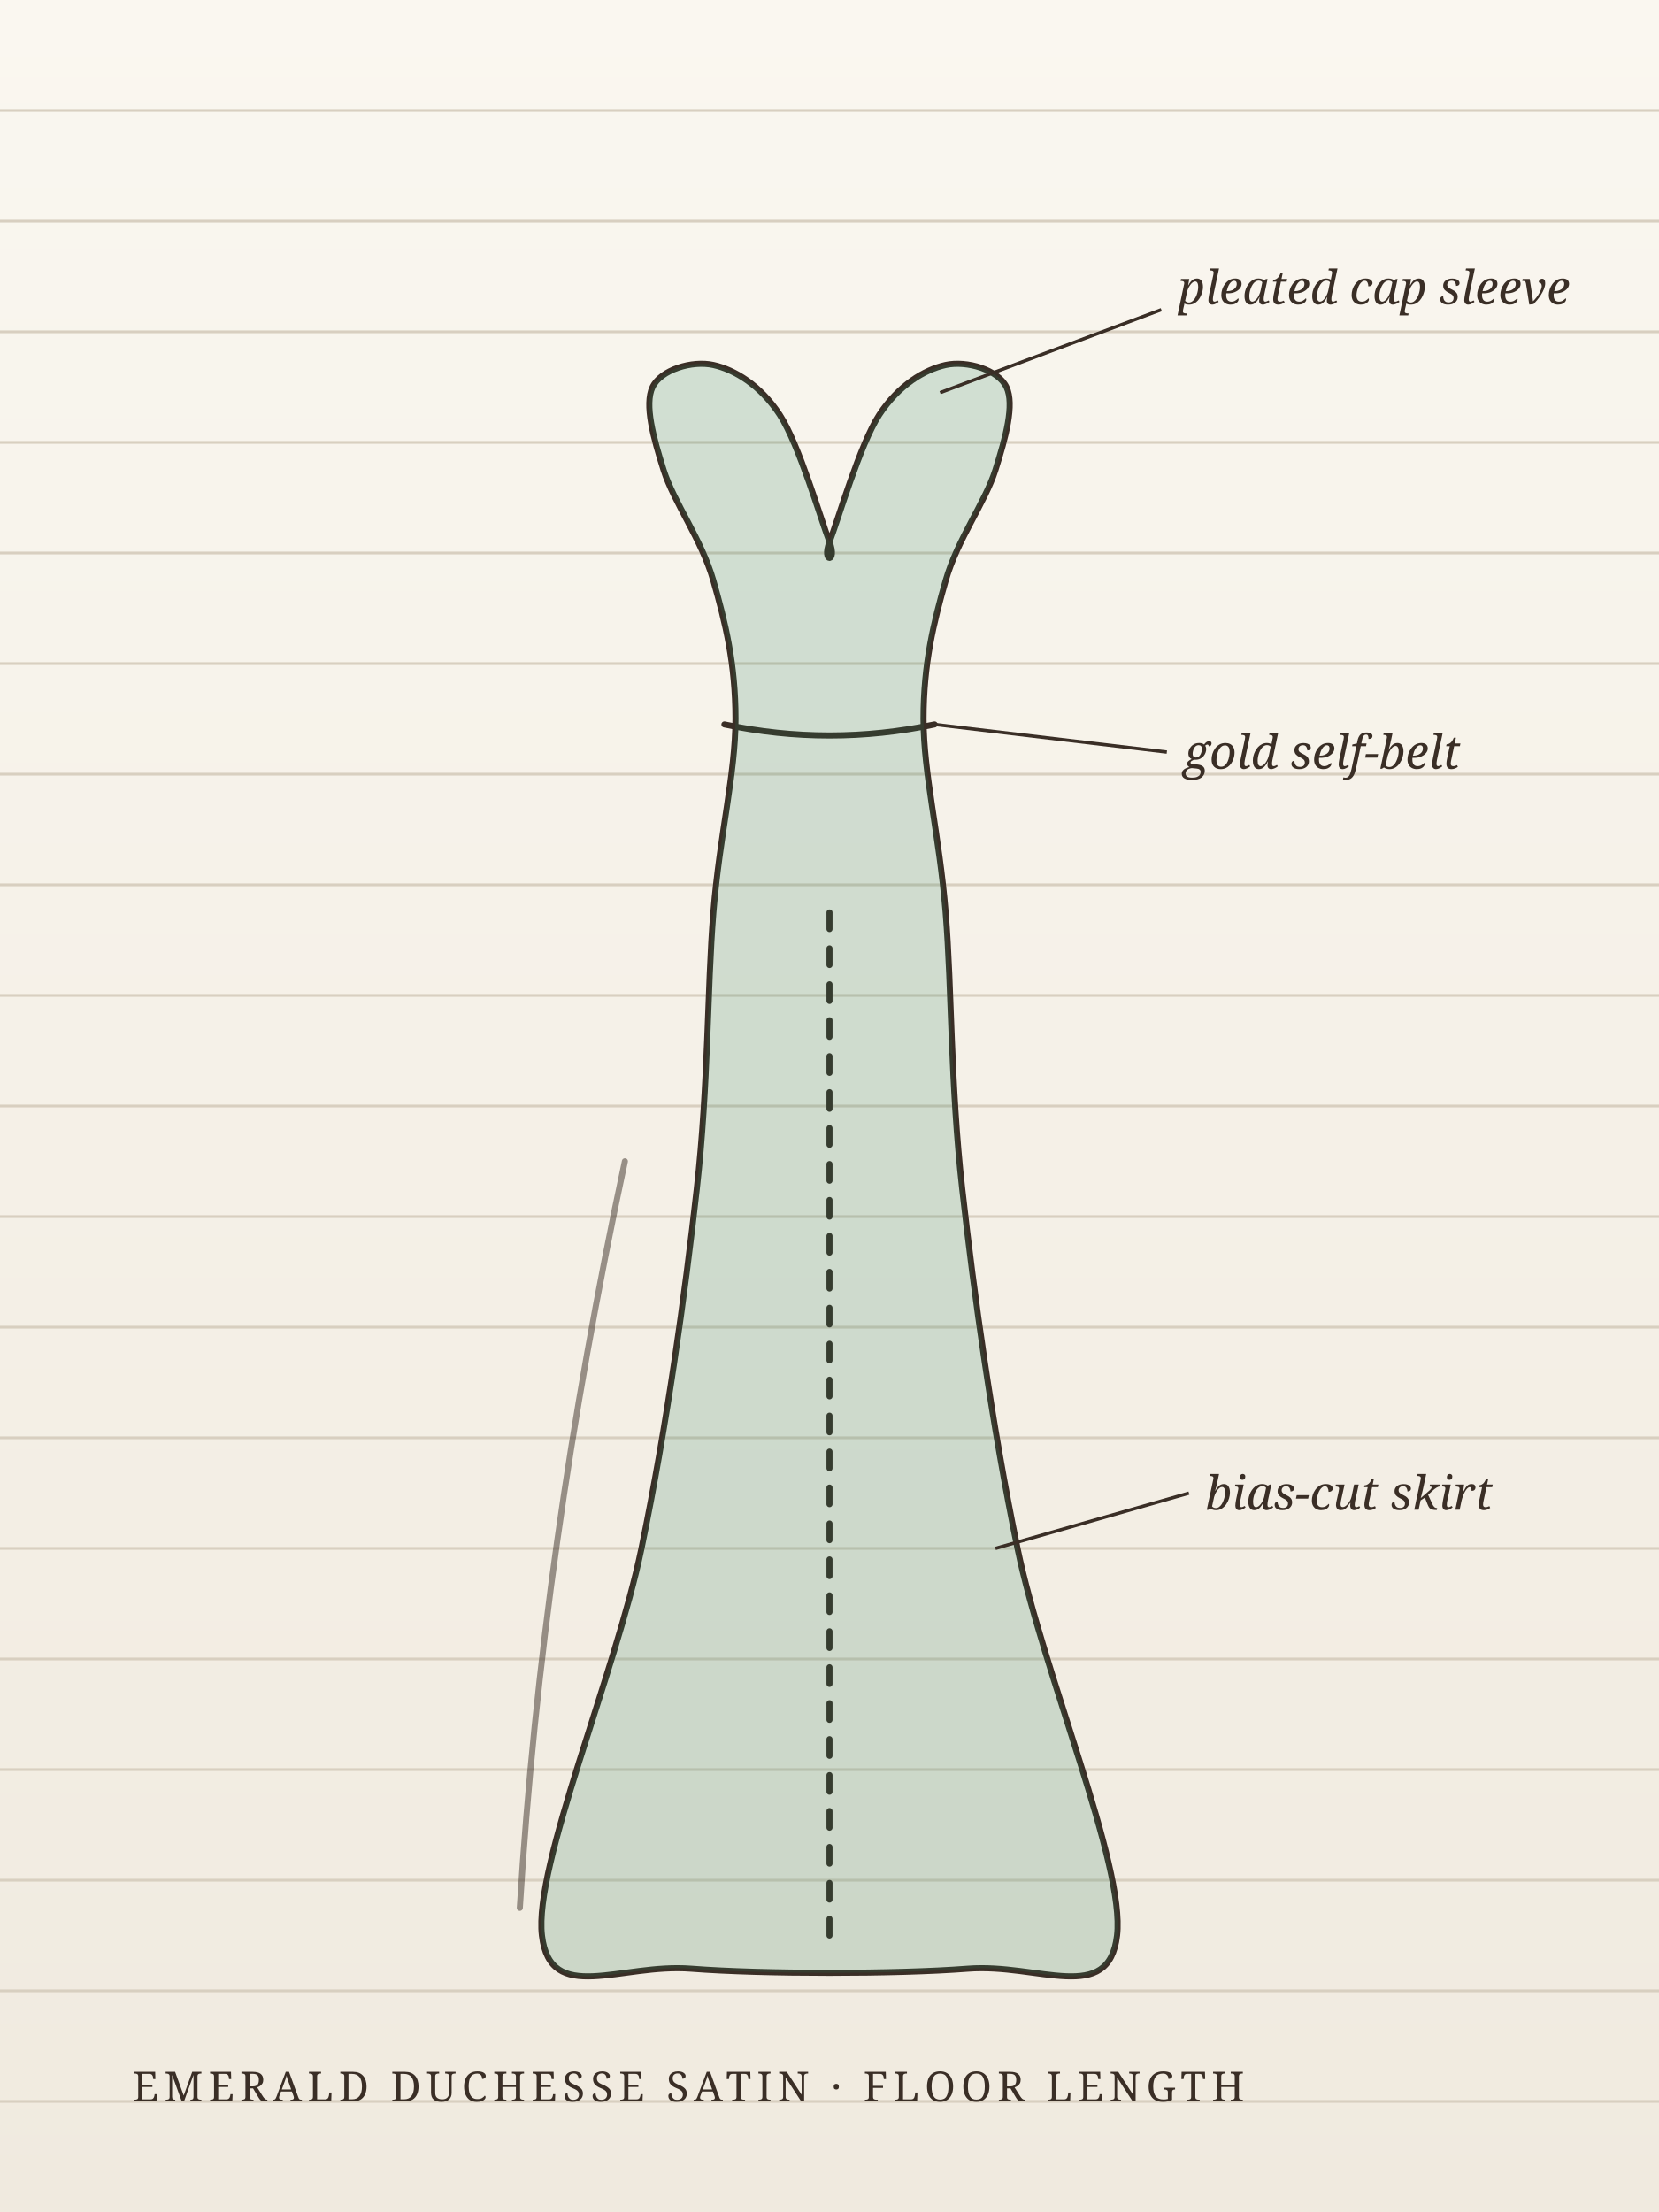
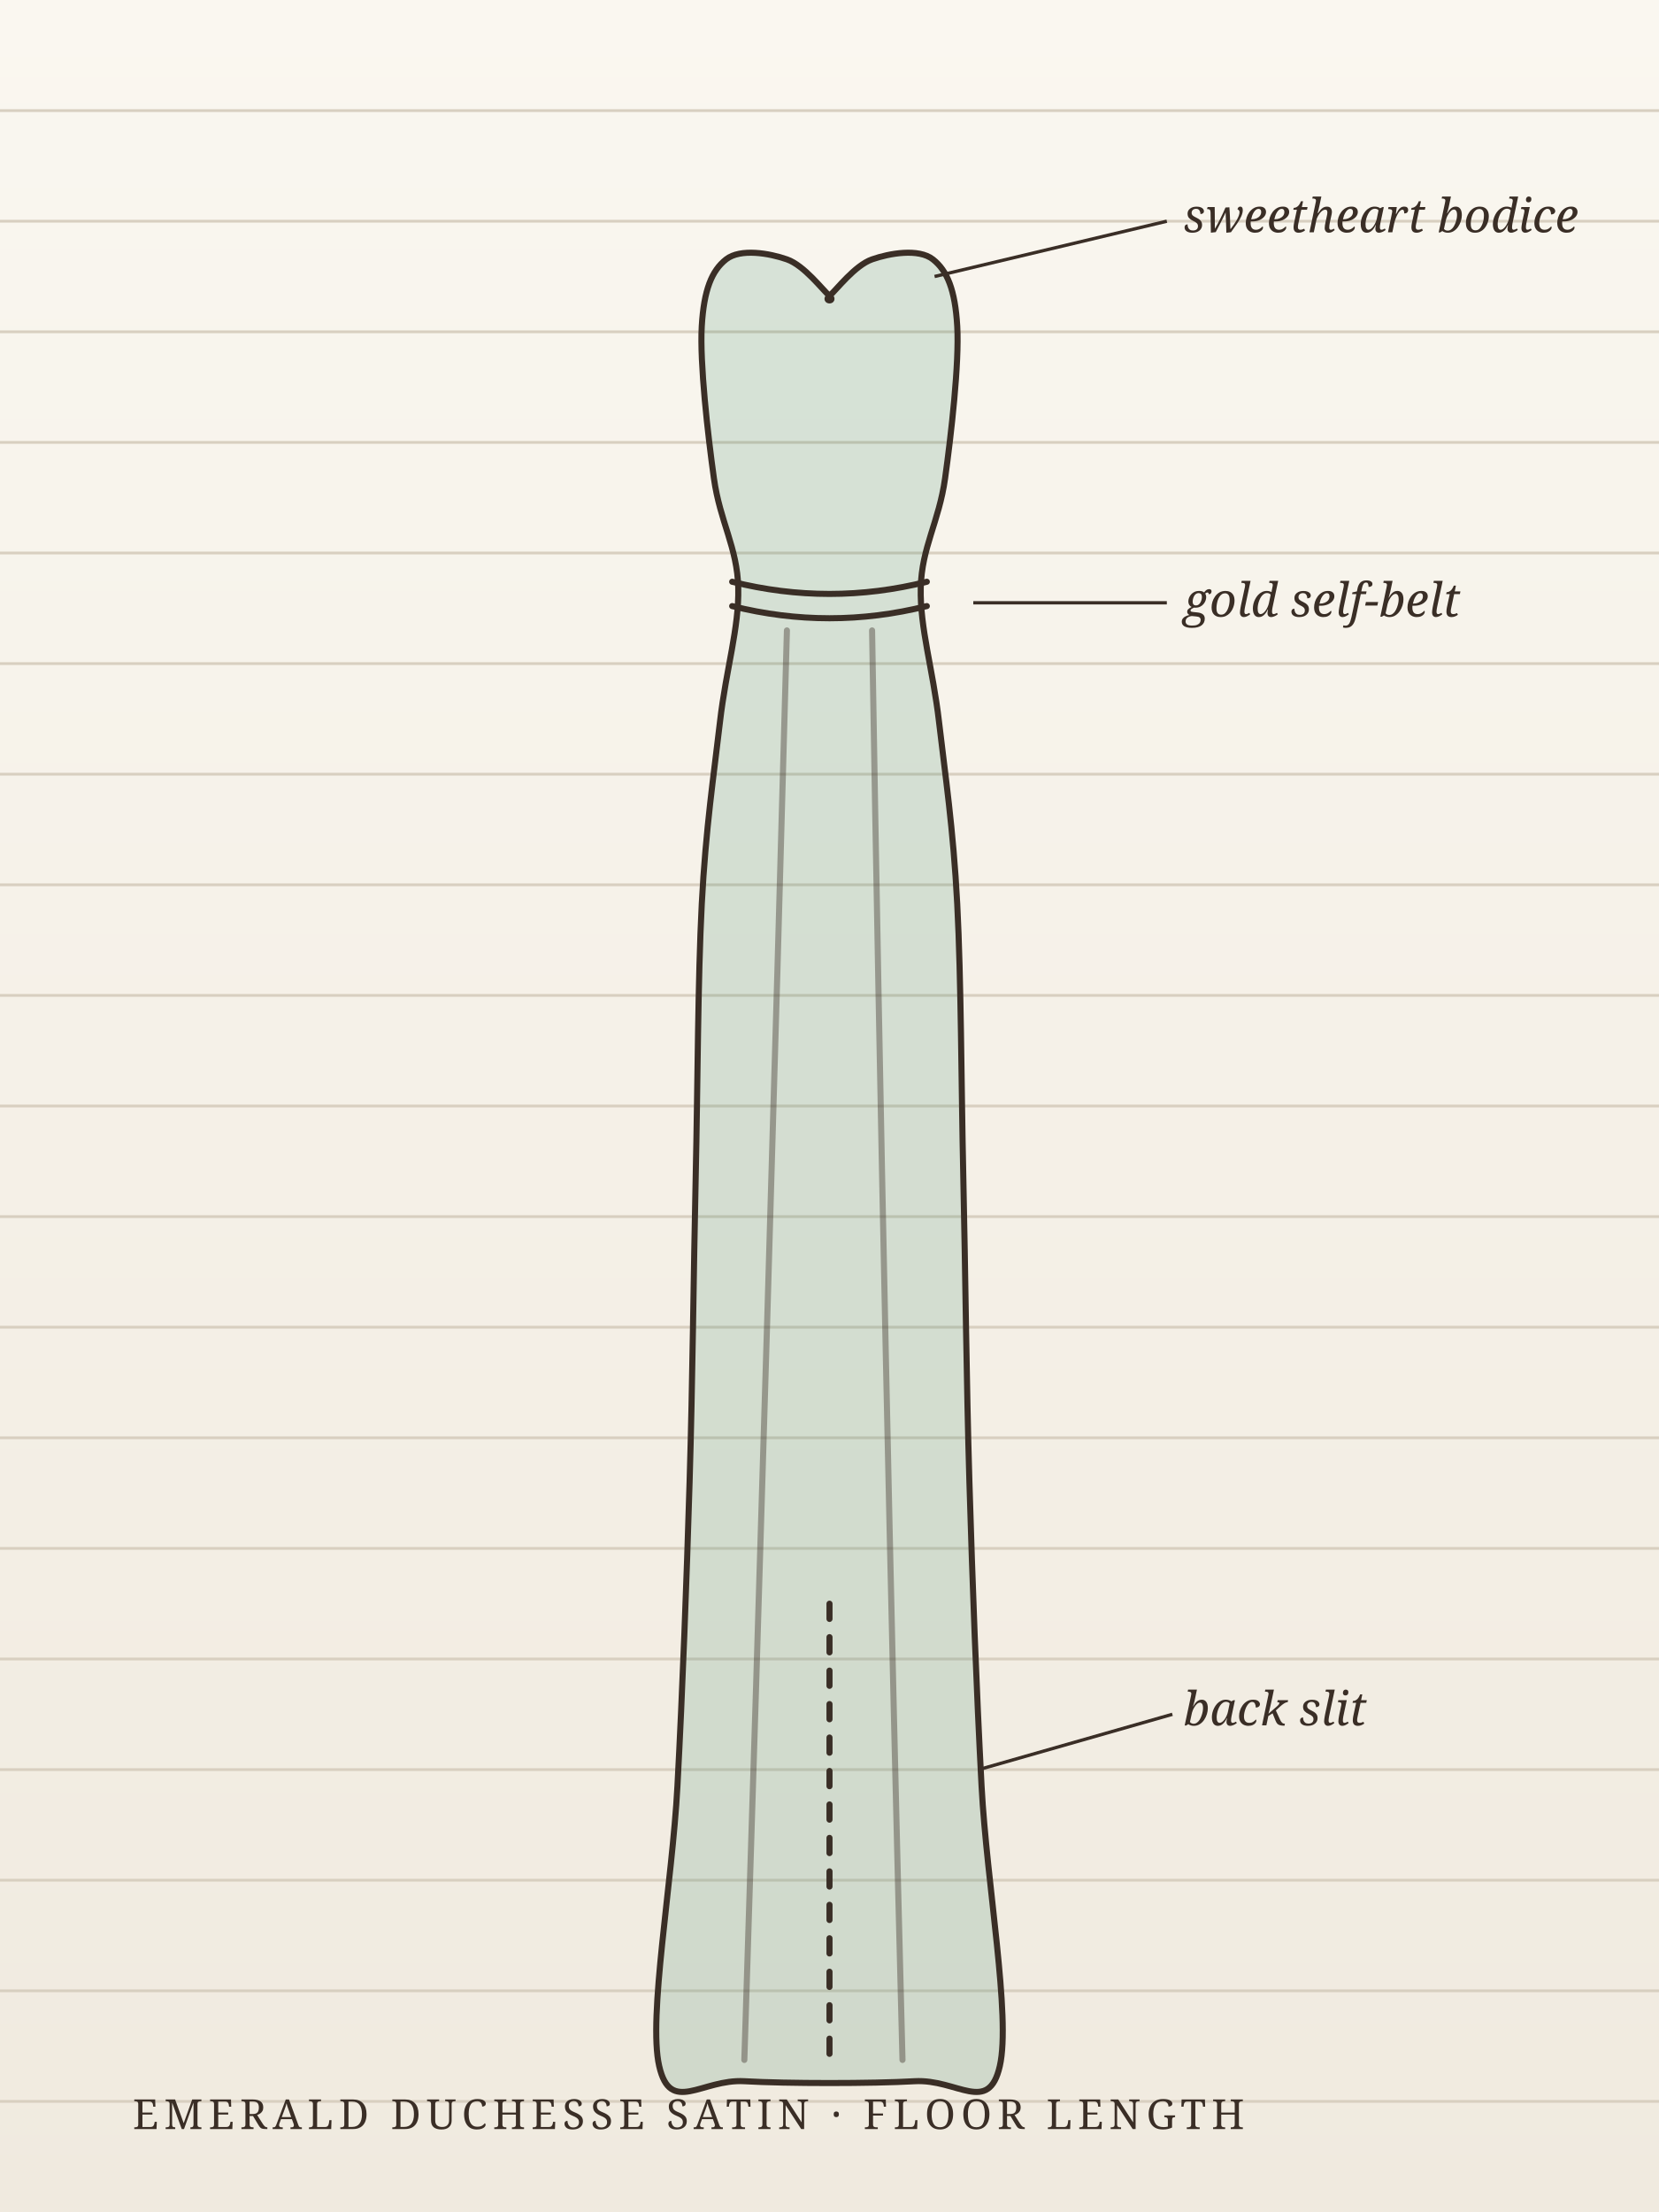
<svg xmlns="http://www.w3.org/2000/svg" viewBox="0 0 600 800" width="600" height="800" role="img">
  <defs>
    <linearGradient id="sd-bg" x1="0" y1="0" x2="0" y2="1">
      <stop offset="0" stop-color="#FAF7F0" />
      <stop offset="1" stop-color="#F0EADF" />
    </linearGradient>
  </defs>
  <rect width="600" height="800" fill="url(#sd-bg)" />
  <g stroke="#D8CFC0" stroke-width="1">
    <path d="M0 40h600" />
    <path d="M0 80h600" />
    <path d="M0 120h600" />
    <path d="M0 160h600" />
    <path d="M0 200h600" />
    <path d="M0 240h600" />
    <path d="M0 280h600" />
    <path d="M0 320h600" />
    <path d="M0 360h600" />
    <path d="M0 400h600" />
    <path d="M0 440h600" />
    <path d="M0 480h600" />
    <path d="M0 520h600" />
    <path d="M0 560h600" />
    <path d="M0 600h600" />
    <path d="M0 640h600" />
    <path d="M0 680h600" />
    <path d="M0 720h600" />
    <path d="M0 760h600" />
  </g>
-   <g fill="none" stroke="#3A2E26" stroke-width="2.2" stroke-linecap="round" stroke-linejoin="round">
-     <path d="M300 196C297 188.3 289 160.7 282 150C275 139.3 265.7 133.7 258 132C250.3 130.3 239 133.7 236 140C233 146.3 236.3 158.3 240 170C243.7 181.7 253.7 195 258 210C262.3 225 266 240 266 260C266 280 260.3 301.7 258 330C255.7 358.3 256.3 391.7 252 430C247.7 468.3 241.3 515 232 560C222.7 605 193 674.7 196 700C199 725.3 224.3 710 250 712C275.7 714 324.3 714 350 712C375.7 710 401 725.3 404 700C407 674.7 377.3 605 368 560C358.7 515 352.3 468.3 348 430C343.7 391.7 344.3 358.3 342 330C339.7 301.7 334 280 334 260C334 240 337.7 225 342 210C346.3 195 356.3 181.7 360 170C363.7 158.3 367 146.3 364 140C361 133.7 349.7 130.3 342 132C334.3 133.7 325 139.3 318 150C311 160.7 303 188.3 300 196C297 203.7 303 203.7 300 196Z" />
-     <path d="M262 262q38 8 76 0" />
-     <path d="M300 330v370" stroke-dasharray="6 7" />
-     <path d="M226 420q-30 140-38 270" opacity=".5" />
+   <g transform="translate(-30 -190) scale(1.1)">
+     <path d="M300 270C297.7 268 291.7 260 286 258C280.3 256 270.7 254.3 266 258C261.3 261.7 258.7 268 258 280C257.3 292 260 315.7 262 330C264 344.3 269.7 352.7 270 366C270.3 379.3 266 392.7 264 410C262 427.3 259.3 445 258 470C256.7 495 256.7 528.3 256 560C255.3 591.7 255 626.7 254 660C253 693.3 251.7 728 250 760C248.3 792 240.3 835.8 244 852C247.7 868.2 258 856.2 272 857C286 857.8 314 857.8 328 857C342 856.2 352.3 868.2 356 852C359.7 835.8 351.7 792 350 760C348.3 728 347 693.3 346 660C345 626.7 344.7 591.7 344 560C343.3 528.3 343.3 495 342 470C340.7 445 338 427.3 336 410C334 392.7 329.7 379.3 330 366C330.3 352.7 336 344.3 338 330C340 315.7 342.7 292 342 280C341.3 268 338.7 261.7 334 258C329.3 254.3 319.7 256 314 258C308.3 260 302.3 268 300 270C297.7 272 302.3 272 300 270Z" fill="#1F7A5A" opacity=".16" />
+     <g fill="none" stroke="#3A2E26" stroke-width="2" stroke-linecap="round" stroke-linejoin="round">
+       <path d="M300 270C297.7 268 291.7 260 286 258C280.3 256 270.7 254.3 266 258C261.3 261.7 258.7 268 258 280C257.3 292 260 315.7 262 330C264 344.3 269.7 352.7 270 366C270.3 379.3 266 392.7 264 410C262 427.3 259.3 445 258 470C256.7 495 256.7 528.3 256 560C255.3 591.7 255 626.7 254 660C253 693.3 251.7 728 250 760C248.3 792 240.3 835.8 244 852C247.7 868.2 258 856.2 272 857C286 857.8 314 857.8 328 857C342 856.2 352.3 868.2 356 852C359.7 835.8 351.7 792 350 760C348.3 728 347 693.3 346 660C345 626.7 344.7 591.7 344 560C343.3 528.3 343.3 495 342 470C340.7 445 338 427.3 336 410C334 392.7 329.7 379.3 330 366C330.3 352.7 336 344.3 338 330C340 315.7 342.7 292 342 280C341.3 268 338.7 261.7 334 258C329.3 254.3 319.7 256 314 258C308.3 260 302.3 268 300 270C297.7 272 302.3 272 300 270Z" />
+       <path d="M268 364q32 8 64 0M268 372q32 8 64 0" />
+       <path d="M300 700v152" stroke-dasharray="5 6" />
+       <path d="M286 380q-6 220-14 470" opacity=".4" />
+       <path d="M314 380q4 240 10 470" opacity=".4" />
+     </g>
  </g>
-   <path d="M300 196C297 188.3 289 160.7 282 150C275 139.3 265.7 133.7 258 132C250.3 130.3 239 133.7 236 140C233 146.3 236.3 158.3 240 170C243.7 181.7 253.7 195 258 210C262.3 225 266 240 266 260C266 280 260.3 301.7 258 330C255.7 358.3 256.3 391.7 252 430C247.7 468.3 241.3 515 232 560C222.7 605 193 674.7 196 700C199 725.3 224.3 710 250 712C275.7 714 324.3 714 350 712C375.7 710 401 725.3 404 700C407 674.7 377.3 605 368 560C358.7 515 352.3 468.3 348 430C343.7 391.7 344.3 358.3 342 330C339.7 301.7 334 280 334 260C334 240 337.7 225 342 210C346.3 195 356.3 181.7 360 170C363.7 158.3 367 146.3 364 140C361 133.7 349.7 130.3 342 132C334.3 133.7 325 139.3 318 150C311 160.7 303 188.3 300 196C297 203.7 303 203.7 300 196Z" fill="#1F7A5A" opacity=".18" />
  <g font-family="Georgia, serif" font-size="17" fill="#3A2E26" font-style="italic">
-     <path d="M340 142l80-30M338 262l84 10M360 560l70-20" stroke="#3A2E26" stroke-width="1.2" />
-     <text x="426" y="110">pleated cap sleeve</text>
-     <text x="428" y="278">gold self-belt</text>
-     <text x="436" y="546">bias-cut skirt</text>
-     <text x="48" y="760" font-size="15" font-style="normal" letter-spacing="2">EMERALD DUCHESSE SATIN · FLOOR LENGTH</text>
+     <path d="M338 100l84 -20M352 218l70 0M354 640l70 -20" stroke="#3A2E26" stroke-width="1.2" />
+     <text x="428" y="84">sweetheart bodice</text>
+     <text x="428" y="223">gold self-belt</text>
+     <text x="428" y="624">back slit</text>
+     <text x="48" y="770" font-size="15" font-style="normal" letter-spacing="2">EMERALD DUCHESSE SATIN · FLOOR LENGTH</text>
  </g>
</svg>
